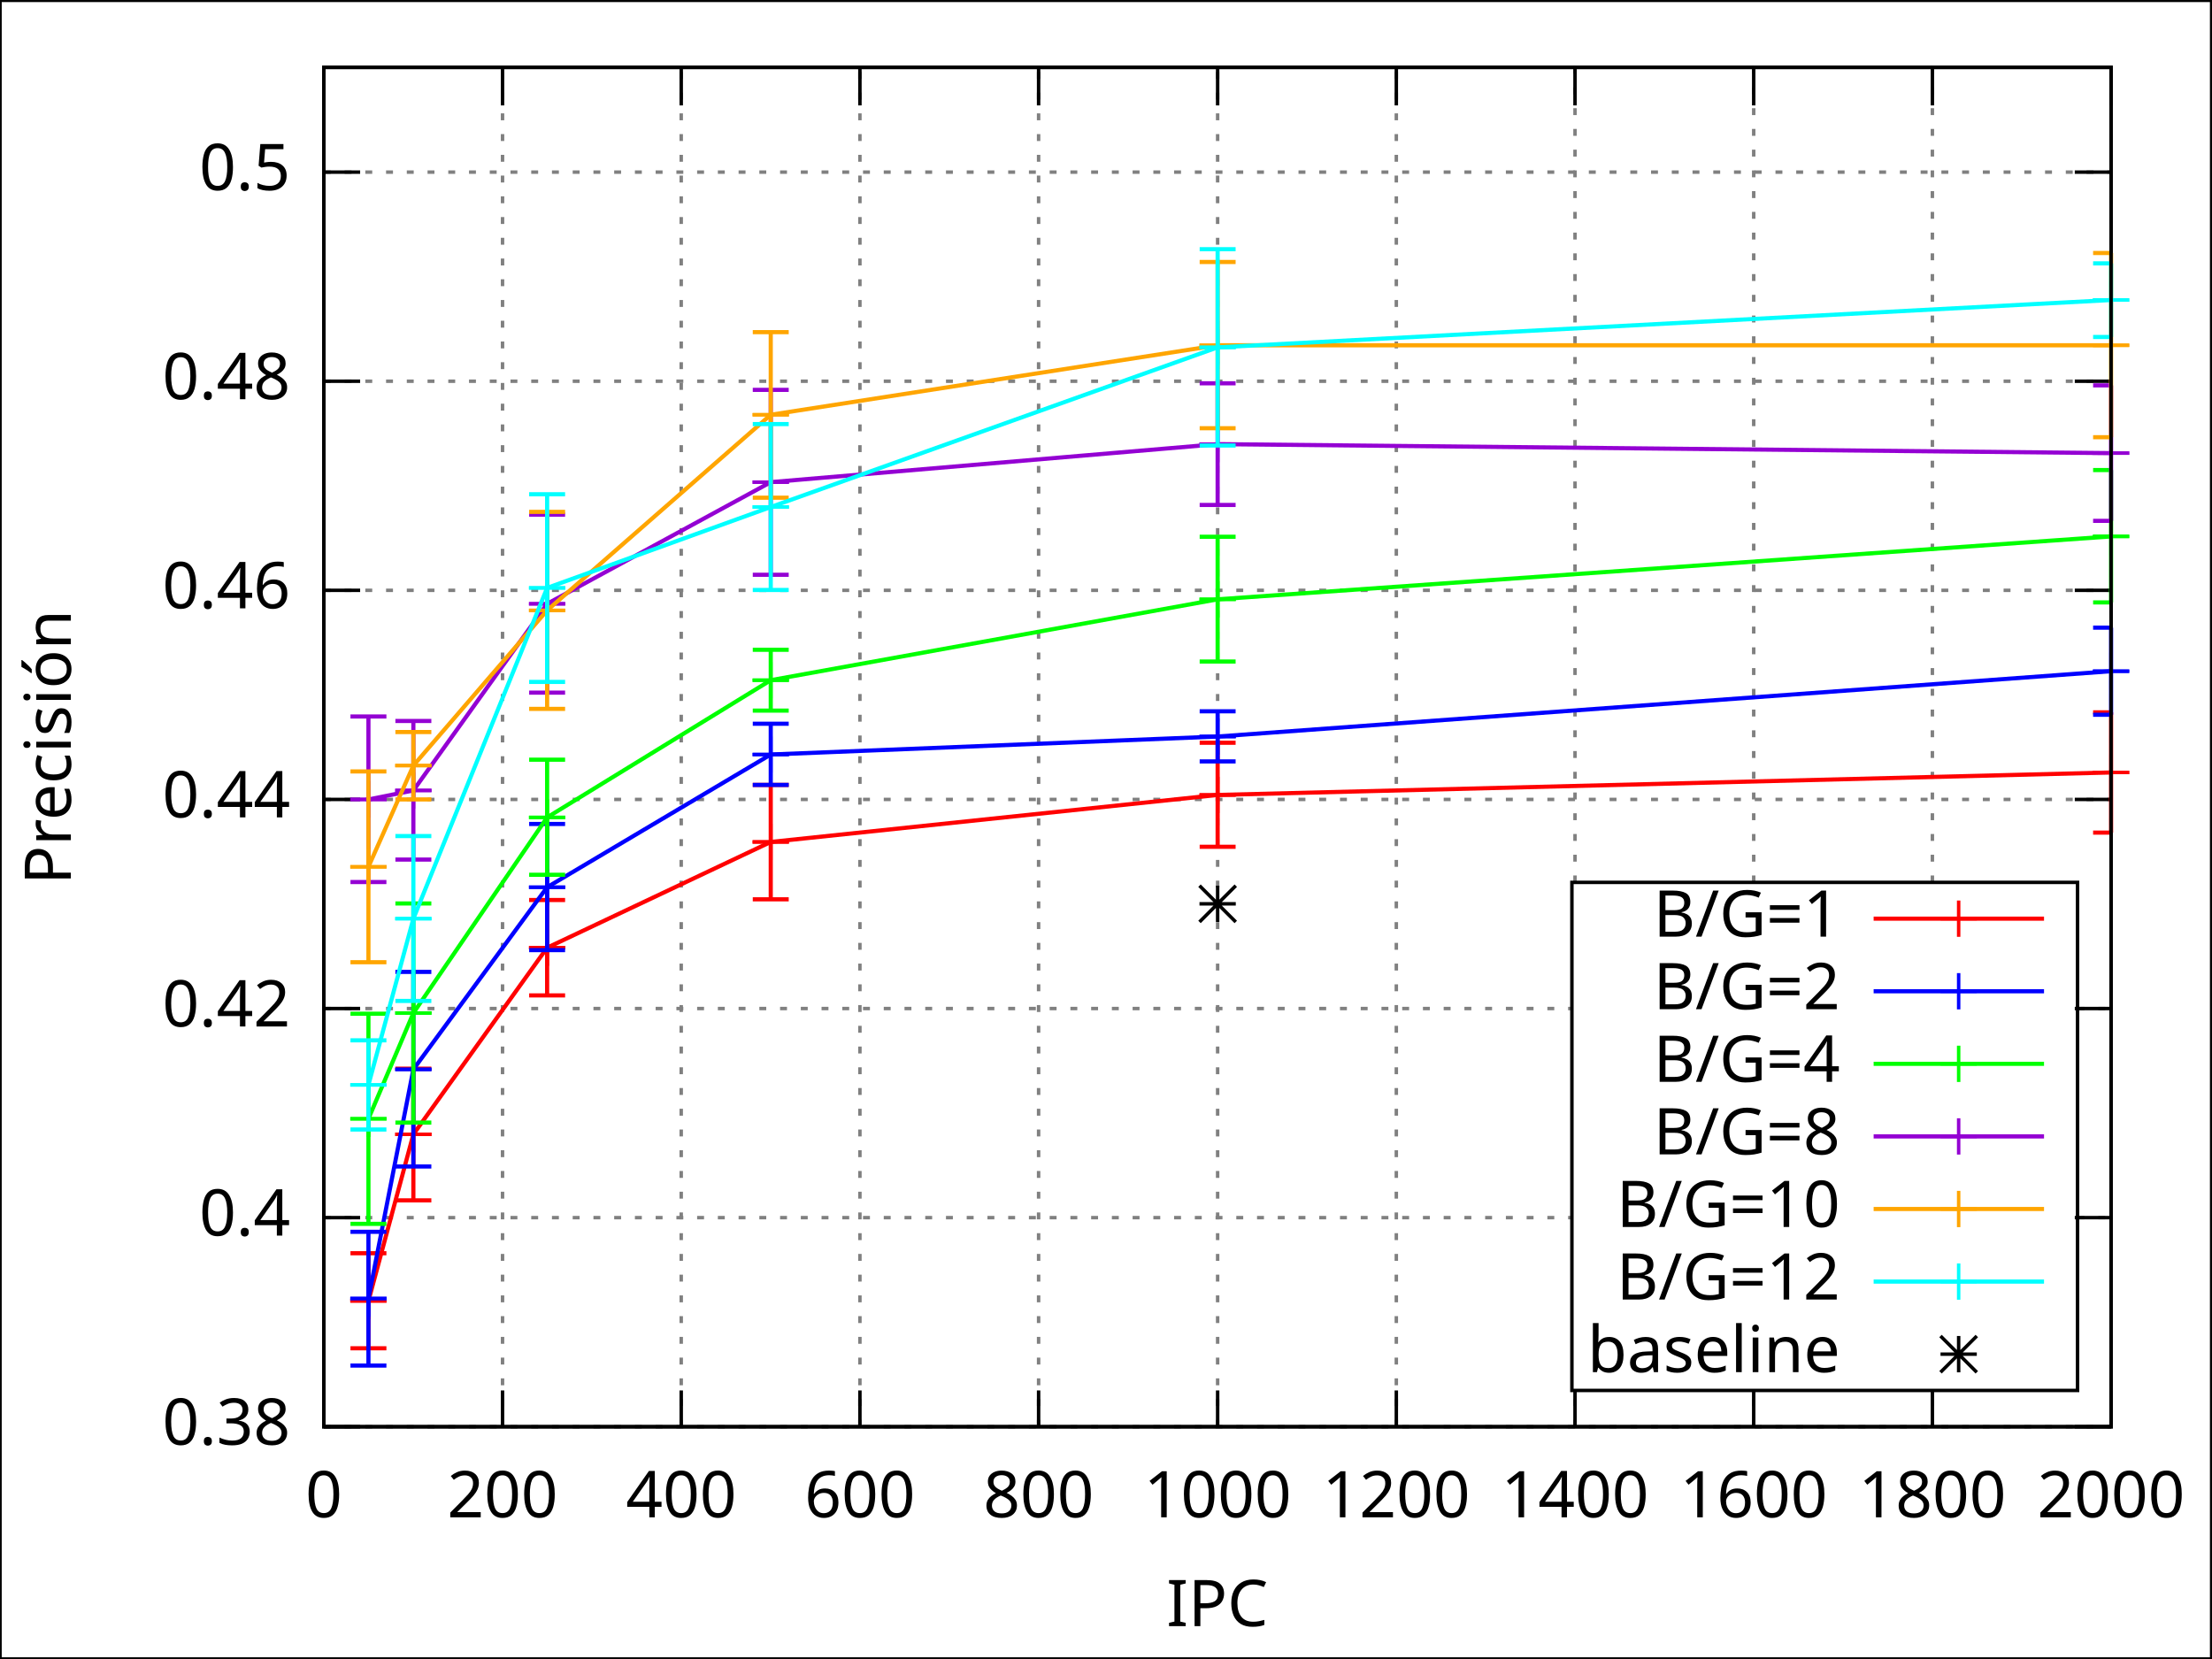
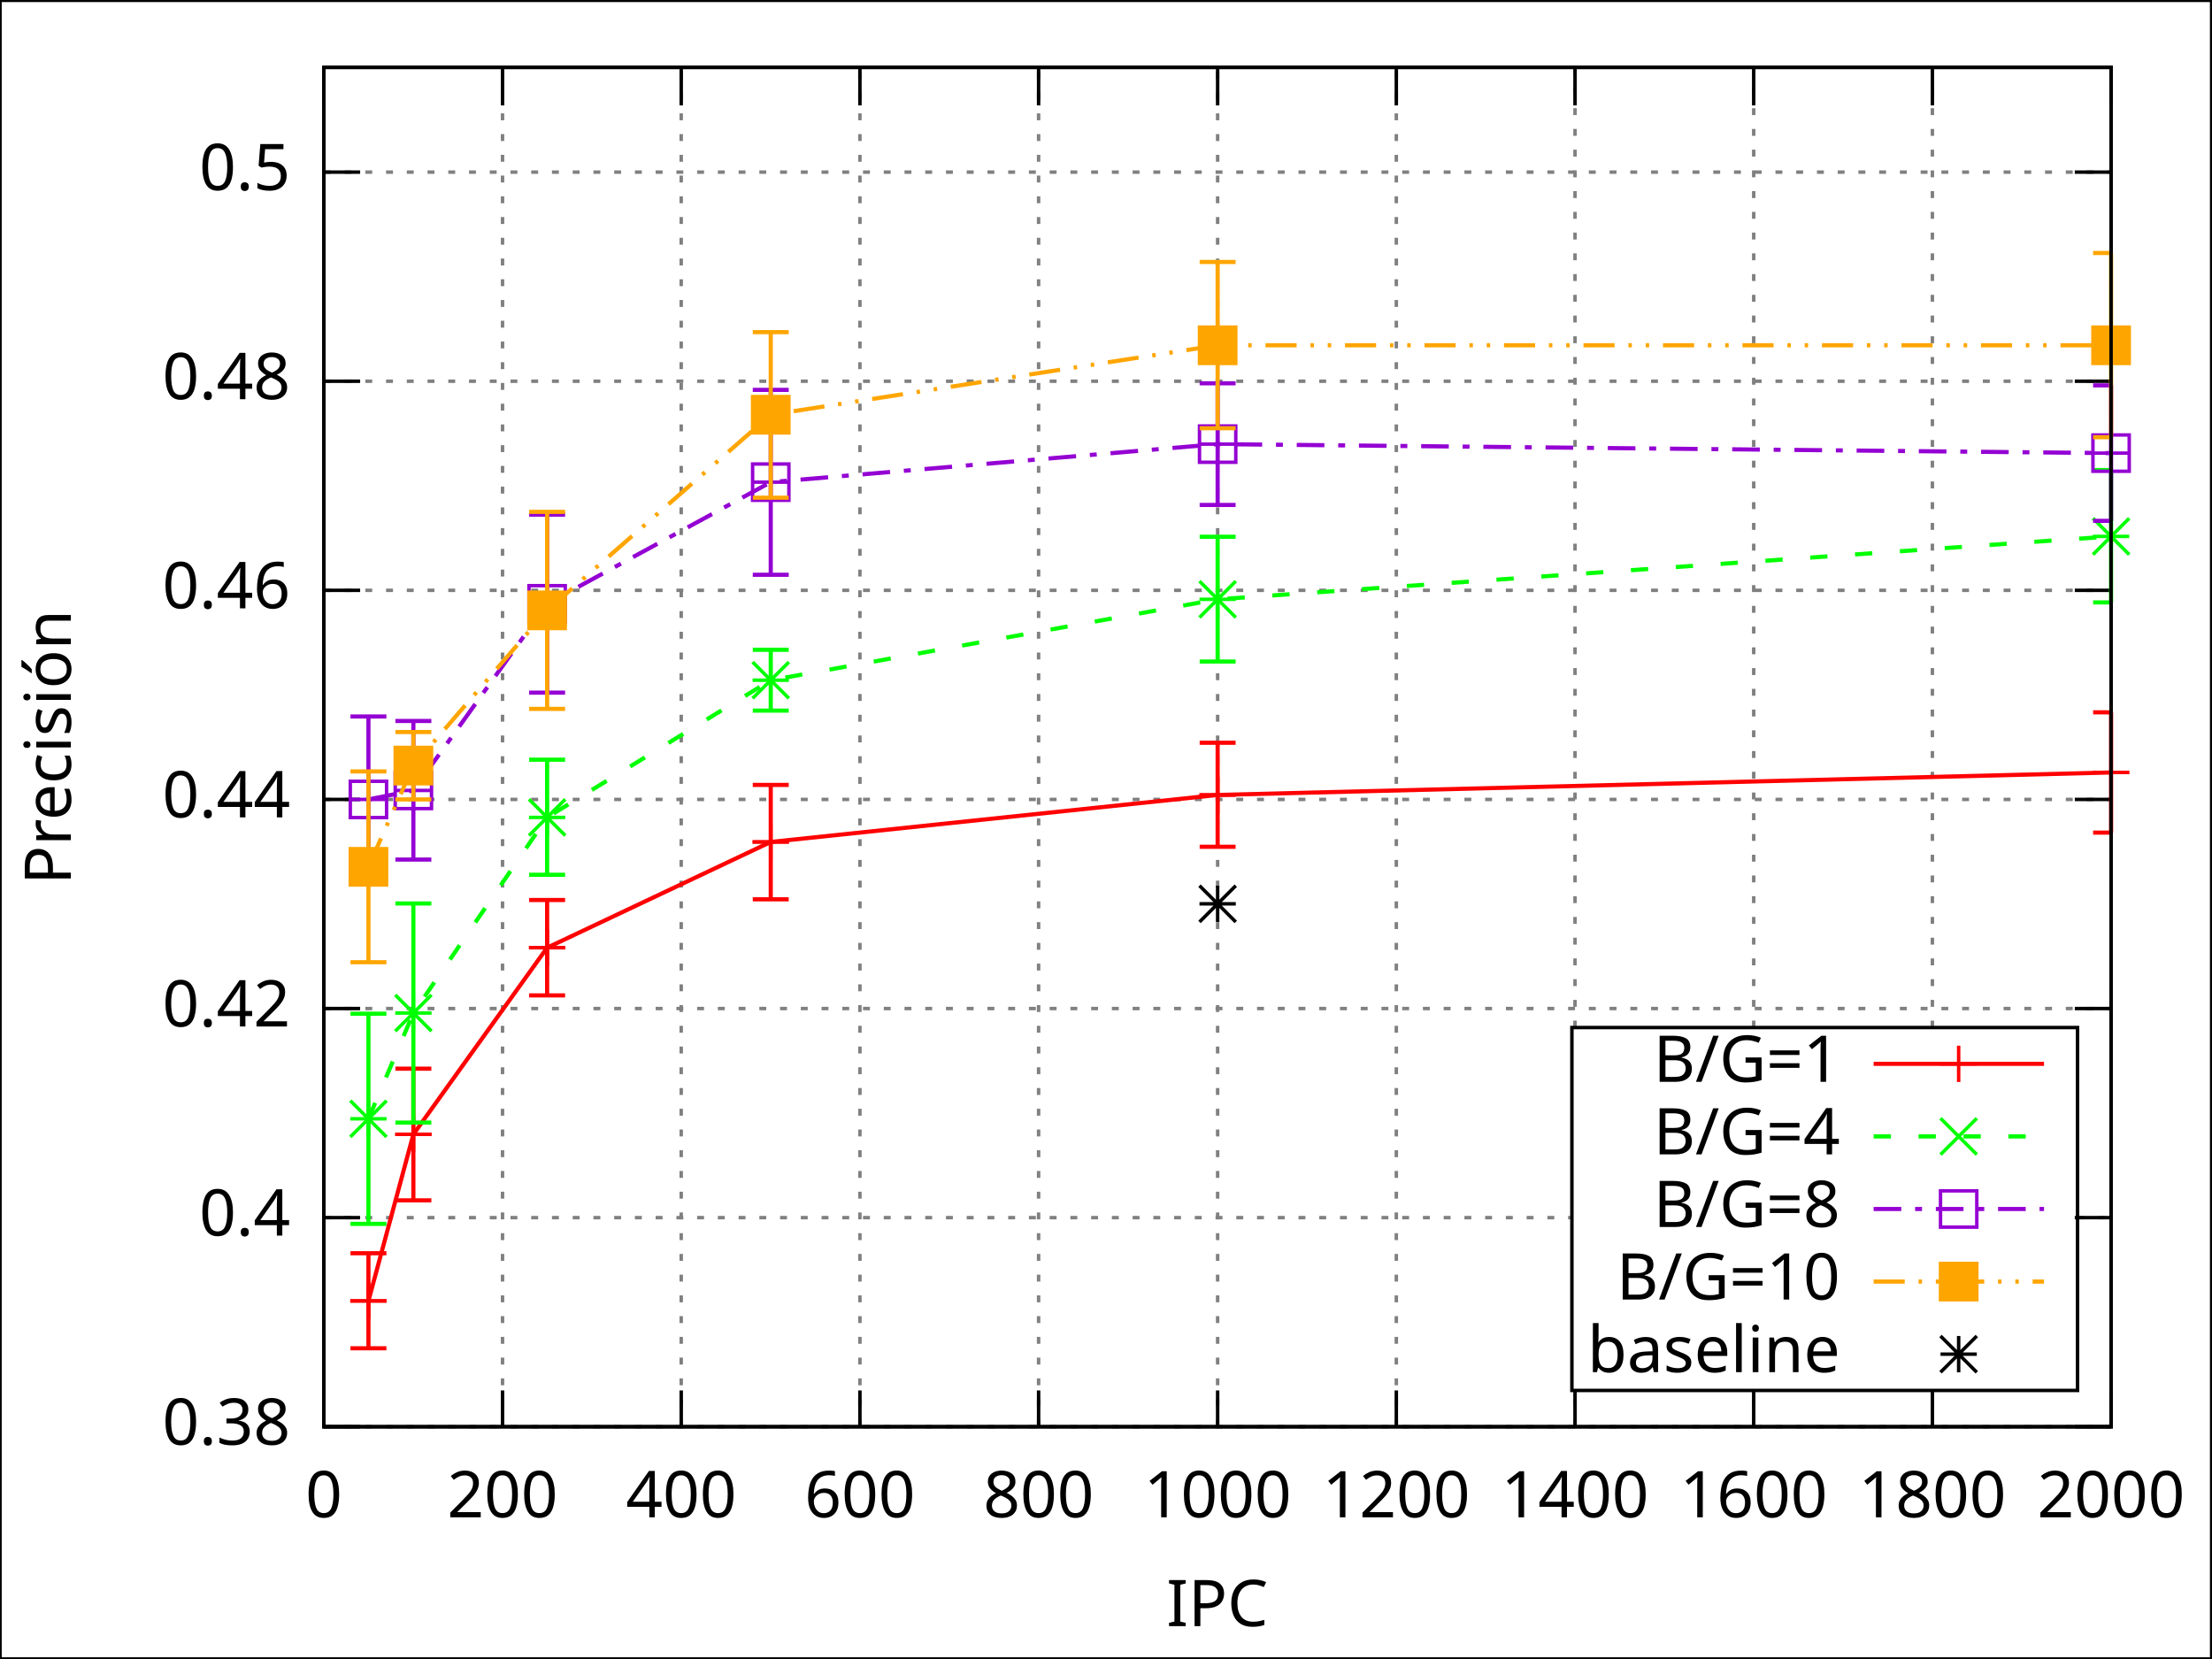
<svg xmlns="http://www.w3.org/2000/svg" xmlns:xlink="http://www.w3.org/1999/xlink" width="640" height="480" viewBox="0 0 640 480">
  <g id="gnuplot_canvas">
    <rect x="0" y="0" width="640" height="480" fill="none" />
    <defs>
      <circle id="gpDot" r="0.5" stroke-width="0.5" />
      <path id="gpPt0" stroke-width="0.190" stroke="currentColor" d="M-1,0 h2 M0,-1 v2" />
      <path id="gpPt1" stroke-width="0.190" stroke="currentColor" d="M-1,-1 L1,1 M1,-1 L-1,1" />
      <path id="gpPt2" stroke-width="0.190" stroke="currentColor" d="M-1,0 L1,0 M0,-1 L0,1 M-1,-1 L1,1 M-1,1 L1,-1" />
      <rect id="gpPt3" stroke-width="0.190" stroke="currentColor" x="-1" y="-1" width="2" height="2" />
      <rect id="gpPt4" stroke-width="0.190" stroke="currentColor" fill="currentColor" x="-1" y="-1" width="2" height="2" />
      <circle id="gpPt5" stroke-width="0.190" stroke="currentColor" cx="0" cy="0" r="1" />
      <use xlink:href="#gpPt5" id="gpPt6" fill="currentColor" stroke="none" />
      <path id="gpPt7" stroke-width="0.190" stroke="currentColor" d="M0,-1.33 L-1.33,0.67 L1.33,0.67 z" />
      <use xlink:href="#gpPt7" id="gpPt8" fill="currentColor" stroke="none" />
      <use xlink:href="#gpPt7" id="gpPt9" stroke="currentColor" transform="rotate(180)" />
      <use xlink:href="#gpPt9" id="gpPt10" fill="currentColor" stroke="none" />
      <use xlink:href="#gpPt3" id="gpPt11" stroke="currentColor" transform="rotate(45)" />
      <use xlink:href="#gpPt11" id="gpPt12" fill="currentColor" stroke="none" />
    </defs>
    <g style="fill:none; color:white; stroke:currentColor; stroke-width:1.00; stroke-linecap:butt; stroke-linejoin:miter">
</g>
    <g style="fill:none; color:black; stroke:currentColor; stroke-width:1.00; stroke-linecap:butt; stroke-linejoin:miter">
      <g style="stroke:none; shape-rendering:crispEdges">
        <polygon fill="rgb(255, 255, 255)" points="0.0,480.0 639.9,480.0 639.9,0.1 0.0,0.1 " />
      </g>
      <path stroke="black" d="M0.0,480.0 L0.0,0.1 L639.9,0.1 L639.9,480.0 L0.0,480.0  h0.01" />
    </g>
    <g style="fill:none; color:gray; stroke:currentColor; stroke-width:1.00; stroke-linecap:butt; stroke-linejoin:miter">
      <path stroke="gray" stroke-dasharray=" 2,4" class="gridline" d="M93.7,412.8 L610.8,412.8  h0.01" />
    </g>
    <g style="fill:none; color:black; stroke:currentColor; stroke-width:1.00; stroke-linecap:butt; stroke-linejoin:miter">
      <path stroke="black" d="M93.7,412.8 L104.2,412.8 M610.8,412.8 L600.3,412.8  h0.01" />
      <g transform="translate(84.0,418.0)" style="stroke:none; fill:black; font-family:Verdana; font-size:14.00pt; text-anchor:end">
        <text> 0.38</text>
      </g>
    </g>
    <g style="fill:none; color:gray; stroke:currentColor; stroke-width:1.00; stroke-linecap:butt; stroke-linejoin:miter">
      <path stroke="gray" stroke-dasharray=" 2,4" class="gridline" d="M93.7,352.3 L454.8,352.3 M601.1,352.3 L610.8,352.3  h0.01" />
    </g>
    <g style="fill:none; color:black; stroke:currentColor; stroke-width:1.00; stroke-linecap:butt; stroke-linejoin:miter">
      <path stroke="black" d="M93.7,352.3 L104.2,352.3 M610.8,352.3 L600.3,352.3  h0.01" />
      <g transform="translate(84.0,357.5)" style="stroke:none; fill:black; font-family:Verdana; font-size:14.00pt; text-anchor:end">
        <text> 0.4</text>
      </g>
    </g>
    <g style="fill:none; color:gray; stroke:currentColor; stroke-width:1.00; stroke-linecap:butt; stroke-linejoin:miter">
-       <path stroke="gray" stroke-dasharray=" 2,4" class="gridline" d="M93.7,291.8 L454.8,291.8 M601.1,291.8 L610.8,291.8  h0.01" />
+       <path stroke="gray" stroke-dasharray=" 2,4" class="gridline" d="M93.7,291.8 L610.8,291.8  h0.01" />
    </g>
    <g style="fill:none; color:black; stroke:currentColor; stroke-width:1.00; stroke-linecap:butt; stroke-linejoin:miter">
      <path stroke="black" d="M93.7,291.8 L104.2,291.8 M610.8,291.8 L600.3,291.8  h0.01" />
      <g transform="translate(84.0,297.0)" style="stroke:none; fill:black; font-family:Verdana; font-size:14.00pt; text-anchor:end">
        <text> 0.42</text>
      </g>
    </g>
    <g style="fill:none; color:gray; stroke:currentColor; stroke-width:1.00; stroke-linecap:butt; stroke-linejoin:miter">
      <path stroke="gray" stroke-dasharray=" 2,4" class="gridline" d="M93.7,231.3 L610.8,231.3  h0.01" />
    </g>
    <g style="fill:none; color:black; stroke:currentColor; stroke-width:1.00; stroke-linecap:butt; stroke-linejoin:miter">
      <path stroke="black" d="M93.7,231.3 L104.2,231.3 M610.8,231.3 L600.3,231.3  h0.01" />
      <g transform="translate(84.0,236.5)" style="stroke:none; fill:black; font-family:Verdana; font-size:14.00pt; text-anchor:end">
        <text> 0.44</text>
      </g>
    </g>
    <g style="fill:none; color:gray; stroke:currentColor; stroke-width:1.00; stroke-linecap:butt; stroke-linejoin:miter">
      <path stroke="gray" stroke-dasharray=" 2,4" class="gridline" d="M93.7,170.8 L610.8,170.8  h0.01" />
    </g>
    <g style="fill:none; color:black; stroke:currentColor; stroke-width:1.00; stroke-linecap:butt; stroke-linejoin:miter">
      <path stroke="black" d="M93.7,170.8 L104.2,170.8 M610.8,170.8 L600.3,170.8  h0.01" />
      <g transform="translate(84.0,176.0)" style="stroke:none; fill:black; font-family:Verdana; font-size:14.00pt; text-anchor:end">
        <text> 0.46</text>
      </g>
    </g>
    <g style="fill:none; color:gray; stroke:currentColor; stroke-width:1.00; stroke-linecap:butt; stroke-linejoin:miter">
      <path stroke="gray" stroke-dasharray=" 2,4" class="gridline" d="M93.7,110.3 L610.8,110.3  h0.01" />
    </g>
    <g style="fill:none; color:black; stroke:currentColor; stroke-width:1.00; stroke-linecap:butt; stroke-linejoin:miter">
      <path stroke="black" d="M93.7,110.3 L104.2,110.3 M610.8,110.3 L600.3,110.3  h0.01" />
      <g transform="translate(84.0,115.5)" style="stroke:none; fill:black; font-family:Verdana; font-size:14.00pt; text-anchor:end">
        <text> 0.48</text>
      </g>
    </g>
    <g style="fill:none; color:gray; stroke:currentColor; stroke-width:1.00; stroke-linecap:butt; stroke-linejoin:miter">
      <path stroke="gray" stroke-dasharray=" 2,4" class="gridline" d="M93.7,49.8 L610.8,49.8  h0.01" />
    </g>
    <g style="fill:none; color:black; stroke:currentColor; stroke-width:1.00; stroke-linecap:butt; stroke-linejoin:miter">
      <path stroke="black" d="M93.7,49.8 L104.2,49.8 M610.8,49.8 L600.3,49.8  h0.01" />
      <g transform="translate(84.0,55.0)" style="stroke:none; fill:black; font-family:Verdana; font-size:14.00pt; text-anchor:end">
        <text> 0.5</text>
      </g>
    </g>
    <g style="fill:none; color:gray; stroke:currentColor; stroke-width:1.00; stroke-linecap:butt; stroke-linejoin:miter">
      <path stroke="gray" stroke-dasharray=" 2,4" class="gridline" d="M93.7,412.8 L93.7,19.5  h0.01" />
    </g>
    <g style="fill:none; color:black; stroke:currentColor; stroke-width:1.00; stroke-linecap:butt; stroke-linejoin:miter">
      <path stroke="black" d="M93.7,412.8 L93.7,402.3 M93.7,19.5 L93.7,30.0  h0.01" />
      <g transform="translate(93.7,439.0)" style="stroke:none; fill:black; font-family:Verdana; font-size:14.00pt; text-anchor:middle">
        <text> 0</text>
      </g>
    </g>
    <g style="fill:none; color:gray; stroke:currentColor; stroke-width:1.00; stroke-linecap:butt; stroke-linejoin:miter">
      <path stroke="gray" stroke-dasharray=" 2,4" class="gridline" d="M145.4,412.8 L145.4,19.5  h0.01" />
    </g>
    <g style="fill:none; color:black; stroke:currentColor; stroke-width:1.00; stroke-linecap:butt; stroke-linejoin:miter">
      <path stroke="black" d="M145.4,412.8 L145.4,402.3 M145.4,19.5 L145.4,30.0  h0.01" />
      <g transform="translate(145.4,439.0)" style="stroke:none; fill:black; font-family:Verdana; font-size:14.00pt; text-anchor:middle">
        <text> 200</text>
      </g>
    </g>
    <g style="fill:none; color:gray; stroke:currentColor; stroke-width:1.00; stroke-linecap:butt; stroke-linejoin:miter">
      <path stroke="gray" stroke-dasharray=" 2,4" class="gridline" d="M197.1,412.8 L197.1,19.5  h0.01" />
    </g>
    <g style="fill:none; color:black; stroke:currentColor; stroke-width:1.00; stroke-linecap:butt; stroke-linejoin:miter">
      <path stroke="black" d="M197.1,412.8 L197.1,402.3 M197.1,19.5 L197.1,30.0  h0.01" />
      <g transform="translate(197.1,439.0)" style="stroke:none; fill:black; font-family:Verdana; font-size:14.00pt; text-anchor:middle">
        <text> 400</text>
      </g>
    </g>
    <g style="fill:none; color:gray; stroke:currentColor; stroke-width:1.00; stroke-linecap:butt; stroke-linejoin:miter">
      <path stroke="gray" stroke-dasharray=" 2,4" class="gridline" d="M248.8,412.8 L248.8,19.5  h0.01" />
    </g>
    <g style="fill:none; color:black; stroke:currentColor; stroke-width:1.00; stroke-linecap:butt; stroke-linejoin:miter">
      <path stroke="black" d="M248.8,412.8 L248.8,402.3 M248.8,19.5 L248.8,30.0  h0.01" />
      <g transform="translate(248.8,439.0)" style="stroke:none; fill:black; font-family:Verdana; font-size:14.00pt; text-anchor:middle">
        <text> 600</text>
      </g>
    </g>
    <g style="fill:none; color:gray; stroke:currentColor; stroke-width:1.00; stroke-linecap:butt; stroke-linejoin:miter">
      <path stroke="gray" stroke-dasharray=" 2,4" class="gridline" d="M300.5,412.8 L300.5,19.5  h0.01" />
    </g>
    <g style="fill:none; color:black; stroke:currentColor; stroke-width:1.00; stroke-linecap:butt; stroke-linejoin:miter">
      <path stroke="black" d="M300.5,412.8 L300.5,402.3 M300.5,19.5 L300.5,30.0  h0.01" />
      <g transform="translate(300.5,439.0)" style="stroke:none; fill:black; font-family:Verdana; font-size:14.00pt; text-anchor:middle">
        <text> 800</text>
      </g>
    </g>
    <g style="fill:none; color:gray; stroke:currentColor; stroke-width:1.00; stroke-linecap:butt; stroke-linejoin:miter">
      <path stroke="gray" stroke-dasharray=" 2,4" class="gridline" d="M352.3,412.8 L352.3,19.5  h0.01" />
    </g>
    <g style="fill:none; color:black; stroke:currentColor; stroke-width:1.00; stroke-linecap:butt; stroke-linejoin:miter">
      <path stroke="black" d="M352.3,412.8 L352.3,402.3 M352.3,19.5 L352.3,30.0  h0.01" />
      <g transform="translate(352.3,439.0)" style="stroke:none; fill:black; font-family:Verdana; font-size:14.00pt; text-anchor:middle">
        <text> 1000</text>
      </g>
    </g>
    <g style="fill:none; color:gray; stroke:currentColor; stroke-width:1.00; stroke-linecap:butt; stroke-linejoin:miter">
      <path stroke="gray" stroke-dasharray=" 2,4" class="gridline" d="M404.0,412.8 L404.0,19.5  h0.01" />
    </g>
    <g style="fill:none; color:black; stroke:currentColor; stroke-width:1.00; stroke-linecap:butt; stroke-linejoin:miter">
      <path stroke="black" d="M404.0,412.8 L404.0,402.3 M404.0,19.5 L404.0,30.0  h0.01" />
      <g transform="translate(404.0,439.0)" style="stroke:none; fill:black; font-family:Verdana; font-size:14.00pt; text-anchor:middle">
        <text> 1200</text>
      </g>
    </g>
    <g style="fill:none; color:gray; stroke:currentColor; stroke-width:1.00; stroke-linecap:butt; stroke-linejoin:miter">
-       <path stroke="gray" stroke-dasharray=" 2,4" class="gridline" d="M455.7,412.8 L455.7,402.3 M455.7,255.3 L455.7,19.5  h0.01" />
+       <path stroke="gray" stroke-dasharray=" 2,4" class="gridline" d="M455.7,412.8 L455.7,402.3 M455.7,297.3 L455.7,19.5  h0.01" />
    </g>
    <g style="fill:none; color:black; stroke:currentColor; stroke-width:1.00; stroke-linecap:butt; stroke-linejoin:miter">
      <path stroke="black" d="M455.7,412.8 L455.7,402.3 M455.7,19.5 L455.7,30.0  h0.01" />
      <g transform="translate(455.7,439.0)" style="stroke:none; fill:black; font-family:Verdana; font-size:14.00pt; text-anchor:middle">
        <text> 1400</text>
      </g>
    </g>
    <g style="fill:none; color:gray; stroke:currentColor; stroke-width:1.00; stroke-linecap:butt; stroke-linejoin:miter">
-       <path stroke="gray" stroke-dasharray=" 2,4" class="gridline" d="M507.4,412.8 L507.4,402.3 M507.4,255.3 L507.4,19.5  h0.01" />
+       <path stroke="gray" stroke-dasharray=" 2,4" class="gridline" d="M507.4,412.8 L507.4,402.3 M507.4,297.3 L507.4,19.5  h0.01" />
    </g>
    <g style="fill:none; color:black; stroke:currentColor; stroke-width:1.00; stroke-linecap:butt; stroke-linejoin:miter">
      <path stroke="black" d="M507.4,412.8 L507.4,402.3 M507.4,19.5 L507.4,30.0  h0.01" />
      <g transform="translate(507.4,439.0)" style="stroke:none; fill:black; font-family:Verdana; font-size:14.00pt; text-anchor:middle">
        <text> 1600</text>
      </g>
    </g>
    <g style="fill:none; color:gray; stroke:currentColor; stroke-width:1.00; stroke-linecap:butt; stroke-linejoin:miter">
-       <path stroke="gray" stroke-dasharray=" 2,4" class="gridline" d="M559.1,412.8 L559.1,402.3 M559.1,255.3 L559.1,19.5  h0.01" />
+       <path stroke="gray" stroke-dasharray=" 2,4" class="gridline" d="M559.1,412.8 L559.1,402.3 M559.1,297.3 L559.1,19.5  h0.01" />
    </g>
    <g style="fill:none; color:black; stroke:currentColor; stroke-width:1.00; stroke-linecap:butt; stroke-linejoin:miter">
      <path stroke="black" d="M559.1,412.8 L559.1,402.3 M559.1,19.5 L559.1,30.0  h0.01" />
      <g transform="translate(559.1,439.0)" style="stroke:none; fill:black; font-family:Verdana; font-size:14.00pt; text-anchor:middle">
        <text> 1800</text>
      </g>
    </g>
    <g style="fill:none; color:gray; stroke:currentColor; stroke-width:1.00; stroke-linecap:butt; stroke-linejoin:miter">
      <path stroke="gray" stroke-dasharray=" 2,4" class="gridline" d="M610.8,412.8 L610.8,19.5  h0.01" />
    </g>
    <g style="fill:none; color:black; stroke:currentColor; stroke-width:1.00; stroke-linecap:butt; stroke-linejoin:miter">
      <path stroke="black" d="M610.8,412.8 L610.8,402.3 M610.8,19.5 L610.8,30.0  h0.01" />
      <g transform="translate(610.8,439.0)" style="stroke:none; fill:black; font-family:Verdana; font-size:14.00pt; text-anchor:middle">
        <text> 2000</text>
      </g>
      <path stroke="black" d="M93.7,19.5 L93.7,412.8 L610.8,412.8 L610.8,19.5 L93.7,19.5 Z  h0.01" />
      <g transform="translate(20.5,216.2) rotate(270)" style="stroke:none; fill:black; font-family:Verdana; font-size:14.00pt; text-anchor:middle">
        <text>Precisión</text>
      </g>
      <g transform="translate(352.2,470.5)" style="stroke:none; fill:black; font-family:Verdana; font-size:14.00pt; text-anchor:middle">
        <text>IPC</text>
      </g>
-       <path stroke="black" d="M454.8,402.3 L454.8,255.3 L601.1,255.3 L601.1,402.3 L454.8,402.3 Z  h0.01" />
+       <path stroke="black" d="M454.8,402.3 L454.8,297.3 L601.1,297.3 L601.1,402.3 L454.8,402.3 Z  h0.01" />
    </g>
    <g id="gnuplot_plot_1">
      <g style="fill:none; color:white; stroke:black; stroke-width:1.20; stroke-linecap:butt; stroke-linejoin:miter">
</g>
      <g style="fill:none; color:red; stroke:currentColor; stroke-width:1.20; stroke-linecap:butt; stroke-linejoin:miter">
-         <g transform="translate(532.4,271.0)" style="stroke:none; fill:black; font-family:Verdana; font-size:14.00pt; text-anchor:end">
+         <g transform="translate(532.4,313.0)" style="stroke:none; fill:black; font-family:Verdana; font-size:14.00pt; text-anchor:end">
          <text>B/G=1</text>
        </g>
-         <path stroke="rgb(255,   0,   0)" d="M542.1,265.8 L591.4,265.8 M106.6,376.4 L119.6,328.2 L158.3,274.2 L223.0,243.6 L352.3,230.0 L610.8,223.5     h0.01" />
+         <path stroke="rgb(255,   0,   0)" d="M542.1,307.8 L591.4,307.8 M106.6,376.4 L119.6,328.2 L158.3,274.2 L223.0,243.6 L352.3,230.0 L610.8,223.5     h0.01" />
        <use xlink:href="#gpPt0" transform="translate(106.6,376.4) scale(5.25)" color="rgb(255,   0,   0)" />
        <use xlink:href="#gpPt0" transform="translate(119.6,328.2) scale(5.25)" color="rgb(255,   0,   0)" />
        <use xlink:href="#gpPt0" transform="translate(158.3,274.2) scale(5.25)" color="rgb(255,   0,   0)" />
        <use xlink:href="#gpPt0" transform="translate(223.0,243.6) scale(5.25)" color="rgb(255,   0,   0)" />
        <use xlink:href="#gpPt0" transform="translate(352.3,230.0) scale(5.25)" color="rgb(255,   0,   0)" />
        <use xlink:href="#gpPt0" transform="translate(610.8,223.5) scale(5.25)" color="rgb(255,   0,   0)" />
-         <use xlink:href="#gpPt0" transform="translate(566.7,265.8) scale(5.25)" color="rgb(255,   0,   0)" />
+         <use xlink:href="#gpPt0" transform="translate(566.7,307.8) scale(5.25)" color="rgb(255,   0,   0)" />
      </g>
    </g>
    <g id="gnuplot_plot_2">
      <g style="fill:none; color:red; stroke:currentColor; stroke-width:1.20; stroke-linecap:butt; stroke-linejoin:miter">
        <path stroke="rgb(255,   0,   0)" d="M106.6,390.1 L106.6,362.6 M101.4,390.1 L111.8,390.1 M101.4,362.6 L111.8,362.6 M119.6,347.3 L119.6,309.2    M114.4,347.3 L124.8,347.3 M114.4,309.2 L124.8,309.2 M158.3,288.0 L158.3,260.4 M153.1,288.0 L163.5,288.0    M153.1,260.4 L163.5,260.4 M223.0,260.2 L223.0,227.1 M217.8,260.2 L228.2,260.2 M217.8,227.1 L228.2,227.1    M352.3,245.0 L352.3,214.9 M347.1,245.0 L357.5,245.0 M347.1,214.9 L357.5,214.9 M610.8,240.9 L610.8,206.1    M605.6,240.9 L610.8,240.9 M605.6,206.1 L610.8,206.1  h0.01" />
        <use xlink:href="#gpPt0" transform="translate(106.6,376.4) scale(5.25)" color="rgb(255,   0,   0)" />
        <use xlink:href="#gpPt0" transform="translate(119.6,328.2) scale(5.25)" color="rgb(255,   0,   0)" />
        <use xlink:href="#gpPt0" transform="translate(158.3,274.2) scale(5.25)" color="rgb(255,   0,   0)" />
        <use xlink:href="#gpPt0" transform="translate(223.0,243.6) scale(5.25)" color="rgb(255,   0,   0)" />
        <use xlink:href="#gpPt0" transform="translate(352.3,230.0) scale(5.25)" color="rgb(255,   0,   0)" />
        <use xlink:href="#gpPt0" transform="translate(610.8,223.5) scale(5.25)" color="rgb(255,   0,   0)" />
      </g>
    </g>
    <g id="gnuplot_plot_3">
-       <g style="fill:none; color:red; stroke:currentColor; stroke-width:1.20; stroke-linecap:butt; stroke-linejoin:miter">
-         <g transform="translate(532.4,292.0)" style="stroke:none; fill:black; font-family:Verdana; font-size:14.00pt; text-anchor:end">
-           <text>B/G=2</text>
-         </g>
-         <path stroke="rgb(  0,   0, 255)" d="M542.1,286.8 L591.4,286.8 M106.6,375.7 L119.6,309.4 L158.3,256.7 L223.0,218.3 L352.3,213.1 L610.8,194.2     h0.01" />
-         <use xlink:href="#gpPt0" transform="translate(106.6,375.7) scale(5.25)" color="rgb(  0,   0, 255)" />
-         <use xlink:href="#gpPt0" transform="translate(119.6,309.4) scale(5.25)" color="rgb(  0,   0, 255)" />
-         <use xlink:href="#gpPt0" transform="translate(158.3,256.7) scale(5.25)" color="rgb(  0,   0, 255)" />
-         <use xlink:href="#gpPt0" transform="translate(223.0,218.3) scale(5.25)" color="rgb(  0,   0, 255)" />
-         <use xlink:href="#gpPt0" transform="translate(352.3,213.1) scale(5.25)" color="rgb(  0,   0, 255)" />
-         <use xlink:href="#gpPt0" transform="translate(610.8,194.2) scale(5.25)" color="rgb(  0,   0, 255)" />
-         <use xlink:href="#gpPt0" transform="translate(566.7,286.8) scale(5.25)" color="rgb(  0,   0, 255)" />
+       <g style="fill:none; color:green; stroke:currentColor; stroke-width:1.20; stroke-linecap:butt; stroke-linejoin:miter">
+         <g transform="translate(532.4,334.0)" style="stroke:none; fill:black; font-family:Verdana; font-size:14.00pt; text-anchor:end">
+           <text>B/G=4</text>
+         </g>
+         <path stroke="rgb(  0, 255,   0)" stroke-dasharray=" 5,8" d="M542.1,328.8 L591.4,328.8 M106.6,323.7 L119.6,293.1 L158.3,236.5 L223.0,196.8 L352.3,173.4 L610.8,155.2     h0.01" />
+         <use xlink:href="#gpPt1" transform="translate(106.6,323.7) scale(5.25)" color="rgb(  0, 255,   0)" />
+         <use xlink:href="#gpPt1" transform="translate(119.6,293.1) scale(5.25)" color="rgb(  0, 255,   0)" />
+         <use xlink:href="#gpPt1" transform="translate(158.3,236.5) scale(5.25)" color="rgb(  0, 255,   0)" />
+         <use xlink:href="#gpPt1" transform="translate(223.0,196.8) scale(5.25)" color="rgb(  0, 255,   0)" />
+         <use xlink:href="#gpPt1" transform="translate(352.3,173.4) scale(5.25)" color="rgb(  0, 255,   0)" />
+         <use xlink:href="#gpPt1" transform="translate(610.8,155.2) scale(5.25)" color="rgb(  0, 255,   0)" />
+         <use xlink:href="#gpPt1" transform="translate(566.7,328.8) scale(5.25)" color="rgb(  0, 255,   0)" />
      </g>
    </g>
    <g id="gnuplot_plot_4">
-       <g style="fill:none; color:red; stroke:currentColor; stroke-width:1.20; stroke-linecap:butt; stroke-linejoin:miter">
-         <path stroke="rgb(  0,   0, 255)" d="M106.6,395.1 L106.6,356.4 M101.4,395.1 L111.8,395.1 M101.4,356.4 L111.8,356.4 M119.6,337.5 L119.6,281.2    M114.4,337.5 L124.8,337.5 M114.4,281.2 L124.8,281.2 M158.3,274.9 L158.3,238.4 M153.1,274.9 L163.5,274.9    M153.1,238.4 L163.5,238.4 M223.0,227.1 L223.0,209.4 M217.8,227.1 L228.2,227.1 M217.8,209.4 L228.2,209.4    M352.3,220.3 L352.3,205.8 M347.1,220.3 L357.5,220.3 M347.1,205.8 L357.5,205.8 M610.8,206.8 L610.8,181.6    M605.6,206.8 L610.8,206.8 M605.6,181.6 L610.8,181.6  h0.01" />
-         <use xlink:href="#gpPt0" transform="translate(106.6,375.7) scale(5.25)" color="rgb(  0,   0, 255)" />
-         <use xlink:href="#gpPt0" transform="translate(119.6,309.4) scale(5.25)" color="rgb(  0,   0, 255)" />
-         <use xlink:href="#gpPt0" transform="translate(158.3,256.7) scale(5.25)" color="rgb(  0,   0, 255)" />
-         <use xlink:href="#gpPt0" transform="translate(223.0,218.3) scale(5.25)" color="rgb(  0,   0, 255)" />
-         <use xlink:href="#gpPt0" transform="translate(352.3,213.1) scale(5.25)" color="rgb(  0,   0, 255)" />
-         <use xlink:href="#gpPt0" transform="translate(610.8,194.2) scale(5.25)" color="rgb(  0,   0, 255)" />
-       </g>
-     </g>
-     <g id="gnuplot_plot_5">
-       <g style="fill:none; color:red; stroke:currentColor; stroke-width:1.20; stroke-linecap:butt; stroke-linejoin:miter">
-         <g transform="translate(532.4,313.0)" style="stroke:none; fill:black; font-family:Verdana; font-size:14.00pt; text-anchor:end">
-           <text>B/G=4</text>
-         </g>
-         <path stroke="rgb(  0, 255,   0)" d="M542.1,307.8 L591.4,307.8 M106.6,323.7 L119.6,293.1 L158.3,236.5 L223.0,196.8 L352.3,173.4 L610.8,155.2     h0.01" />
-         <use xlink:href="#gpPt0" transform="translate(106.6,323.7) scale(5.25)" color="rgb(  0, 255,   0)" />
-         <use xlink:href="#gpPt0" transform="translate(119.6,293.1) scale(5.25)" color="rgb(  0, 255,   0)" />
-         <use xlink:href="#gpPt0" transform="translate(158.3,236.5) scale(5.25)" color="rgb(  0, 255,   0)" />
-         <use xlink:href="#gpPt0" transform="translate(223.0,196.8) scale(5.25)" color="rgb(  0, 255,   0)" />
-         <use xlink:href="#gpPt0" transform="translate(352.3,173.4) scale(5.25)" color="rgb(  0, 255,   0)" />
-         <use xlink:href="#gpPt0" transform="translate(610.8,155.2) scale(5.25)" color="rgb(  0, 255,   0)" />
-         <use xlink:href="#gpPt0" transform="translate(566.7,307.8) scale(5.25)" color="rgb(  0, 255,   0)" />
-       </g>
-     </g>
-     <g id="gnuplot_plot_6">
      <g style="fill:none; color:red; stroke:currentColor; stroke-width:1.20; stroke-linecap:butt; stroke-linejoin:miter">
        <path stroke="rgb(  0, 255,   0)" d="M106.6,354.1 L106.6,293.3 M101.4,354.1 L111.8,354.1 M101.4,293.3 L111.8,293.3 M119.6,324.8 L119.6,261.4    M114.4,324.8 L124.8,324.8 M114.4,261.4 L124.8,261.4 M158.3,253.1 L158.3,219.8 M153.1,253.1 L163.5,253.1    M153.1,219.8 L163.5,219.8 M223.0,205.6 L223.0,188.0 M217.8,205.6 L228.2,205.6 M217.8,188.0 L228.2,188.0    M352.3,191.4 L352.3,155.3 M347.1,191.4 L357.5,191.4 M347.1,155.3 L357.5,155.3 M610.8,174.3 L610.8,136.0    M605.6,174.3 L610.8,174.3 M605.6,136.0 L610.8,136.0  h0.01" />
        <use xlink:href="#gpPt0" transform="translate(106.6,323.7) scale(5.25)" color="rgb(  0, 255,   0)" />
        <use xlink:href="#gpPt0" transform="translate(119.6,293.1) scale(5.25)" color="rgb(  0, 255,   0)" />
        <use xlink:href="#gpPt0" transform="translate(158.3,236.5) scale(5.25)" color="rgb(  0, 255,   0)" />
        <use xlink:href="#gpPt0" transform="translate(223.0,196.8) scale(5.25)" color="rgb(  0, 255,   0)" />
        <use xlink:href="#gpPt0" transform="translate(352.3,173.4) scale(5.25)" color="rgb(  0, 255,   0)" />
        <use xlink:href="#gpPt0" transform="translate(610.8,155.2) scale(5.25)" color="rgb(  0, 255,   0)" />
      </g>
    </g>
-     <g id="gnuplot_plot_7">
-       <g style="fill:none; color:red; stroke:currentColor; stroke-width:1.20; stroke-linecap:butt; stroke-linejoin:miter">
-         <g transform="translate(532.4,334.0)" style="stroke:none; fill:black; font-family:Verdana; font-size:14.00pt; text-anchor:end">
+     <g id="gnuplot_plot_5">
+       <g style="fill:none; color:cyan; stroke:currentColor; stroke-width:1.20; stroke-linecap:butt; stroke-linejoin:miter">
+         <g transform="translate(532.4,355.0)" style="stroke:none; fill:black; font-family:Verdana; font-size:14.00pt; text-anchor:end">
          <text>B/G=8</text>
        </g>
-         <path stroke="rgb(148,   0, 211)" d="M542.1,328.8 L591.4,328.8 M106.6,231.3 L119.6,228.7 L158.3,174.7 L223.0,139.5 L352.3,128.5 L610.8,131.1     h0.01" />
-         <use xlink:href="#gpPt0" transform="translate(106.6,231.3) scale(5.25)" color="rgb(148,   0, 211)" />
-         <use xlink:href="#gpPt0" transform="translate(119.6,228.7) scale(5.25)" color="rgb(148,   0, 211)" />
-         <use xlink:href="#gpPt0" transform="translate(158.3,174.7) scale(5.25)" color="rgb(148,   0, 211)" />
-         <use xlink:href="#gpPt0" transform="translate(223.0,139.5) scale(5.25)" color="rgb(148,   0, 211)" />
-         <use xlink:href="#gpPt0" transform="translate(352.3,128.5) scale(5.25)" color="rgb(148,   0, 211)" />
-         <use xlink:href="#gpPt0" transform="translate(610.8,131.1) scale(5.25)" color="rgb(148,   0, 211)" />
-         <use xlink:href="#gpPt0" transform="translate(566.7,328.8) scale(5.25)" color="rgb(148,   0, 211)" />
-       </g>
-     </g>
-     <g id="gnuplot_plot_8">
+         <path stroke="rgb(148,   0, 211)" stroke-dasharray=" 8,4,2,4" d="M542.1,349.8 L591.4,349.8 M106.6,231.3 L119.6,228.7 L158.3,174.7 L223.0,139.5 L352.3,128.5 L610.8,131.1     h0.01" />
+         <use xlink:href="#gpPt3" transform="translate(106.6,231.3) scale(5.25)" color="rgb(148,   0, 211)" />
+         <use xlink:href="#gpPt3" transform="translate(119.6,228.7) scale(5.25)" color="rgb(148,   0, 211)" />
+         <use xlink:href="#gpPt3" transform="translate(158.3,174.7) scale(5.25)" color="rgb(148,   0, 211)" />
+         <use xlink:href="#gpPt3" transform="translate(223.0,139.5) scale(5.25)" color="rgb(148,   0, 211)" />
+         <use xlink:href="#gpPt3" transform="translate(352.3,128.5) scale(5.25)" color="rgb(148,   0, 211)" />
+         <use xlink:href="#gpPt3" transform="translate(610.8,131.1) scale(5.25)" color="rgb(148,   0, 211)" />
+         <use xlink:href="#gpPt3" transform="translate(566.7,349.8) scale(5.25)" color="rgb(148,   0, 211)" />
+       </g>
+     </g>
+     <g id="gnuplot_plot_6">
      <g style="fill:none; color:red; stroke:currentColor; stroke-width:1.20; stroke-linecap:butt; stroke-linejoin:miter">
        <path stroke="rgb(148,   0, 211)" d="M106.6,255.2 L106.6,207.3 M101.4,255.2 L111.8,255.2 M101.4,207.3 L111.8,207.3 M119.6,248.7 L119.6,208.6    M114.4,248.7 L124.8,248.7 M114.4,208.6 L124.8,208.6 M158.3,200.4 L158.3,148.9 M153.1,200.4 L163.5,200.4    M153.1,148.9 L163.5,148.9 M223.0,166.3 L223.0,112.8 M217.8,166.3 L228.2,166.3 M217.8,112.8 L228.2,112.8    M352.3,146.1 L352.3,110.9 M347.1,146.1 L357.5,146.1 M347.1,110.9 L357.5,110.9 M610.8,150.7 L610.8,111.5    M605.6,150.7 L610.8,150.7 M605.6,111.5 L610.8,111.5  h0.01" />
        <use xlink:href="#gpPt0" transform="translate(106.6,231.3) scale(5.25)" color="rgb(148,   0, 211)" />
        <use xlink:href="#gpPt0" transform="translate(119.6,228.7) scale(5.25)" color="rgb(148,   0, 211)" />
        <use xlink:href="#gpPt0" transform="translate(158.3,174.7) scale(5.25)" color="rgb(148,   0, 211)" />
        <use xlink:href="#gpPt0" transform="translate(223.0,139.5) scale(5.25)" color="rgb(148,   0, 211)" />
        <use xlink:href="#gpPt0" transform="translate(352.3,128.5) scale(5.25)" color="rgb(148,   0, 211)" />
        <use xlink:href="#gpPt0" transform="translate(610.8,131.1) scale(5.25)" color="rgb(148,   0, 211)" />
      </g>
    </g>
-     <g id="gnuplot_plot_9">
-       <g style="fill:none; color:red; stroke:currentColor; stroke-width:1.20; stroke-linecap:butt; stroke-linejoin:miter">
-         <g transform="translate(532.4,355.0)" style="stroke:none; fill:black; font-family:Verdana; font-size:14.00pt; text-anchor:end">
+     <g id="gnuplot_plot_7">
+       <g style="fill:none; color:#157545; stroke:currentColor; stroke-width:1.20; stroke-linecap:butt; stroke-linejoin:miter">
+         <g transform="translate(532.4,376.0)" style="stroke:none; fill:black; font-family:Verdana; font-size:14.00pt; text-anchor:end">
          <text>B/G=10</text>
        </g>
-         <path stroke="rgb(255, 165,   0)" d="M542.1,349.8 L591.4,349.8 M106.6,250.8 L119.6,221.5 L158.3,176.6 L223.0,120.0 L352.3,99.9 L610.8,99.9     h0.01" />
-         <use xlink:href="#gpPt0" transform="translate(106.6,250.8) scale(5.25)" color="rgb(255, 165,   0)" />
-         <use xlink:href="#gpPt0" transform="translate(119.6,221.5) scale(5.25)" color="rgb(255, 165,   0)" />
-         <use xlink:href="#gpPt0" transform="translate(158.3,176.6) scale(5.25)" color="rgb(255, 165,   0)" />
-         <use xlink:href="#gpPt0" transform="translate(223.0,120.0) scale(5.25)" color="rgb(255, 165,   0)" />
-         <use xlink:href="#gpPt0" transform="translate(352.3,99.9) scale(5.25)" color="rgb(255, 165,   0)" />
-         <use xlink:href="#gpPt0" transform="translate(610.8,99.9) scale(5.25)" color="rgb(255, 165,   0)" />
-         <use xlink:href="#gpPt0" transform="translate(566.7,349.8) scale(5.25)" color="rgb(255, 165,   0)" />
-       </g>
-     </g>
-     <g id="gnuplot_plot_10">
+         <path stroke="rgb(255, 165,   0)" stroke-dasharray=" 9,4,1,4,1,4" d="M542.1,370.8 L591.4,370.8 M106.6,250.8 L119.6,221.5 L158.3,176.6 L223.0,120.0 L352.3,99.9 L610.8,99.9     h0.01" />
+         <use xlink:href="#gpPt4" transform="translate(106.6,250.8) scale(5.25)" color="rgb(255, 165,   0)" />
+         <use xlink:href="#gpPt4" transform="translate(119.6,221.5) scale(5.25)" color="rgb(255, 165,   0)" />
+         <use xlink:href="#gpPt4" transform="translate(158.3,176.6) scale(5.25)" color="rgb(255, 165,   0)" />
+         <use xlink:href="#gpPt4" transform="translate(223.0,120.0) scale(5.25)" color="rgb(255, 165,   0)" />
+         <use xlink:href="#gpPt4" transform="translate(352.3,99.9) scale(5.25)" color="rgb(255, 165,   0)" />
+         <use xlink:href="#gpPt4" transform="translate(610.8,99.9) scale(5.25)" color="rgb(255, 165,   0)" />
+         <use xlink:href="#gpPt4" transform="translate(566.7,370.8) scale(5.25)" color="rgb(255, 165,   0)" />
+       </g>
+     </g>
+     <g id="gnuplot_plot_8">
      <g style="fill:none; color:red; stroke:currentColor; stroke-width:1.20; stroke-linecap:butt; stroke-linejoin:miter">
        <path stroke="rgb(255, 165,   0)" d="M106.6,278.4 L106.6,223.2 M101.4,278.4 L111.8,278.4 M101.4,223.2 L111.8,223.2 M119.6,231.3 L119.6,211.8    M114.4,231.3 L124.8,231.3 M114.4,211.8 L124.8,211.8 M158.3,205.1 L158.3,148.1 M153.1,205.1 L163.5,205.1    M153.1,148.1 L163.5,148.1 M223.0,144.0 L223.0,96.1 M217.8,144.0 L228.2,144.0 M217.8,96.1 L228.2,96.1    M352.3,123.9 L352.3,75.8 M347.1,123.9 L357.5,123.9 M347.1,75.8 L357.5,75.8 M610.8,126.5 L610.8,73.2    M605.6,126.5 L610.8,126.5 M605.6,73.2 L610.8,73.2  h0.01" />
        <use xlink:href="#gpPt0" transform="translate(106.6,250.8) scale(5.25)" color="rgb(255, 165,   0)" />
        <use xlink:href="#gpPt0" transform="translate(119.6,221.5) scale(5.25)" color="rgb(255, 165,   0)" />
        <use xlink:href="#gpPt0" transform="translate(158.3,176.6) scale(5.25)" color="rgb(255, 165,   0)" />
        <use xlink:href="#gpPt0" transform="translate(223.0,120.0) scale(5.25)" color="rgb(255, 165,   0)" />
        <use xlink:href="#gpPt0" transform="translate(352.3,99.9) scale(5.25)" color="rgb(255, 165,   0)" />
        <use xlink:href="#gpPt0" transform="translate(610.8,99.9) scale(5.25)" color="rgb(255, 165,   0)" />
      </g>
    </g>
-     <g id="gnuplot_plot_11">
-       <g style="fill:none; color:red; stroke:currentColor; stroke-width:1.20; stroke-linecap:butt; stroke-linejoin:miter">
-         <g transform="translate(532.4,376.0)" style="stroke:none; fill:black; font-family:Verdana; font-size:14.00pt; text-anchor:end">
-           <text>B/G=12</text>
-         </g>
-         <path stroke="rgb(  0, 255, 255)" d="M542.1,370.8 L591.4,370.8 M106.6,313.9 L119.6,265.8 L158.3,170.1 L223.0,146.7 L352.3,100.5 L610.8,86.8     h0.01" />
-         <use xlink:href="#gpPt0" transform="translate(106.6,313.9) scale(5.25)" color="rgb(  0, 255, 255)" />
-         <use xlink:href="#gpPt0" transform="translate(119.6,265.8) scale(5.25)" color="rgb(  0, 255, 255)" />
-         <use xlink:href="#gpPt0" transform="translate(158.3,170.1) scale(5.25)" color="rgb(  0, 255, 255)" />
-         <use xlink:href="#gpPt0" transform="translate(223.0,146.7) scale(5.25)" color="rgb(  0, 255, 255)" />
-         <use xlink:href="#gpPt0" transform="translate(352.3,100.5) scale(5.25)" color="rgb(  0, 255, 255)" />
-         <use xlink:href="#gpPt0" transform="translate(610.8,86.8) scale(5.25)" color="rgb(  0, 255, 255)" />
-         <use xlink:href="#gpPt0" transform="translate(566.7,370.8) scale(5.25)" color="rgb(  0, 255, 255)" />
-       </g>
-     </g>
-     <g id="gnuplot_plot_12">
-       <g style="fill:none; color:red; stroke:currentColor; stroke-width:1.20; stroke-linecap:butt; stroke-linejoin:miter">
-         <path stroke="rgb(  0, 255, 255)" d="M106.6,326.8 L106.6,301.0 M101.4,326.8 L111.8,326.8 M101.4,301.0 L111.8,301.0 M119.6,289.6 L119.6,241.9    M114.4,289.6 L124.8,289.6 M114.4,241.9 L124.8,241.9 M158.3,197.3 L158.3,143.0 M153.1,197.3 L163.5,197.3    M153.1,143.0 L163.5,143.0 M223.0,170.7 L223.0,122.7 M217.8,170.7 L228.2,170.7 M217.8,122.7 L228.2,122.7    M352.3,128.9 L352.3,72.1 M347.1,128.9 L357.5,128.9 M347.1,72.1 L357.5,72.1 M610.8,97.5 L610.8,76.2    M605.6,97.5 L610.8,97.5 M605.6,76.2 L610.8,76.2  h0.01" />
-         <use xlink:href="#gpPt0" transform="translate(106.6,313.9) scale(5.25)" color="rgb(  0, 255, 255)" />
-         <use xlink:href="#gpPt0" transform="translate(119.6,265.8) scale(5.25)" color="rgb(  0, 255, 255)" />
-         <use xlink:href="#gpPt0" transform="translate(158.3,170.1) scale(5.25)" color="rgb(  0, 255, 255)" />
-         <use xlink:href="#gpPt0" transform="translate(223.0,146.7) scale(5.25)" color="rgb(  0, 255, 255)" />
-         <use xlink:href="#gpPt0" transform="translate(352.3,100.5) scale(5.25)" color="rgb(  0, 255, 255)" />
-         <use xlink:href="#gpPt0" transform="translate(610.8,86.8) scale(5.25)" color="rgb(  0, 255, 255)" />
-       </g>
-     </g>
-     <g id="gnuplot_plot_13">
-       <g style="fill:none; color:white; stroke:rgb(  0, 255, 255); stroke-width:1.00; stroke-linecap:butt; stroke-linejoin:miter">
+     <g id="gnuplot_plot_9">
+       <g style="fill:none; color:white; stroke:rgb(255, 165,   0); stroke-width:1.00; stroke-linecap:butt; stroke-linejoin:miter">
</g>
      <g style="fill:none; color:#D6D645; stroke:currentColor; stroke-width:1.00; stroke-linecap:butt; stroke-linejoin:miter">
        <g transform="translate(532.4,397.0)" style="stroke:none; fill:black; font-family:Verdana; font-size:14.00pt; text-anchor:end">
          <text>baseline</text>
        </g>
        <use xlink:href="#gpPt2" transform="translate(352.3,261.5) scale(5.25)" color="rgb(  0,   0,   0)" />
        <use xlink:href="#gpPt2" transform="translate(566.7,391.8) scale(5.25)" color="rgb(  0,   0,   0)" />
      </g>
    </g>
    <g style="fill:none; color:black; stroke:currentColor; stroke-width:1.00; stroke-linecap:butt; stroke-linejoin:miter">
      <path stroke="black" d="M93.7,19.5 L93.7,412.8 L610.8,412.8 L610.8,19.5 L93.7,19.5 Z  h0.01" />
    </g>
  </g>
</svg>
